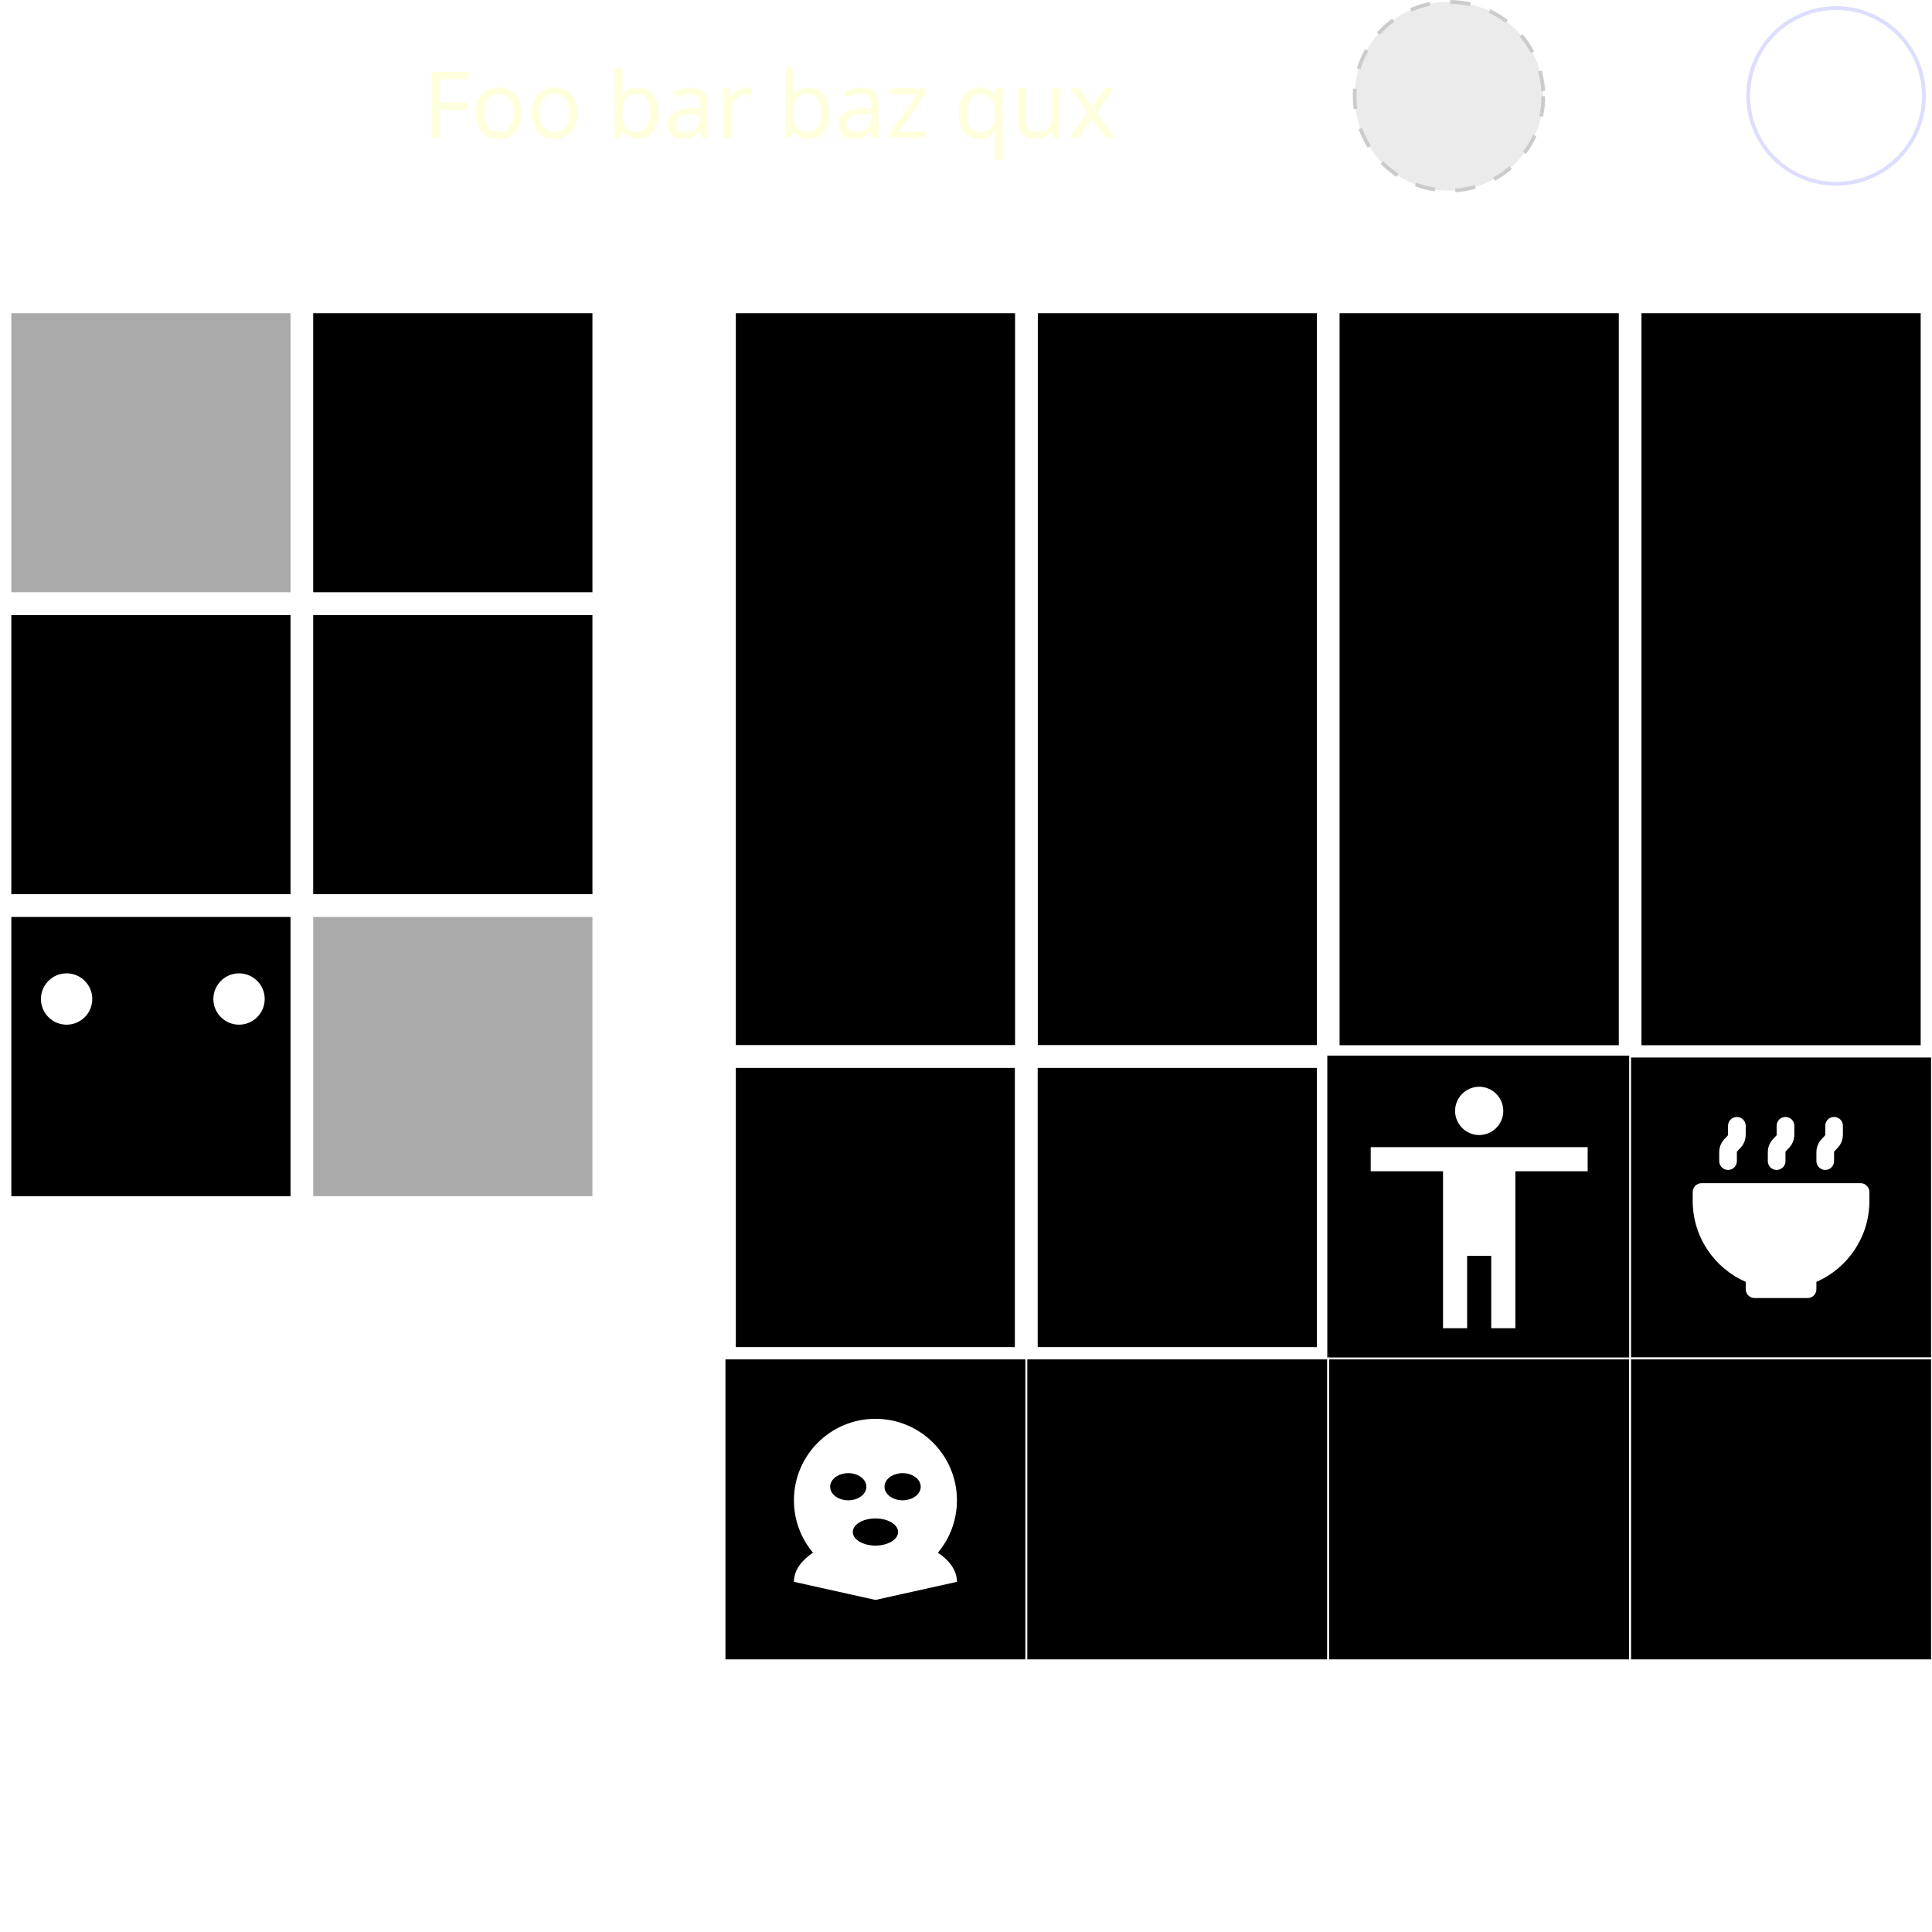
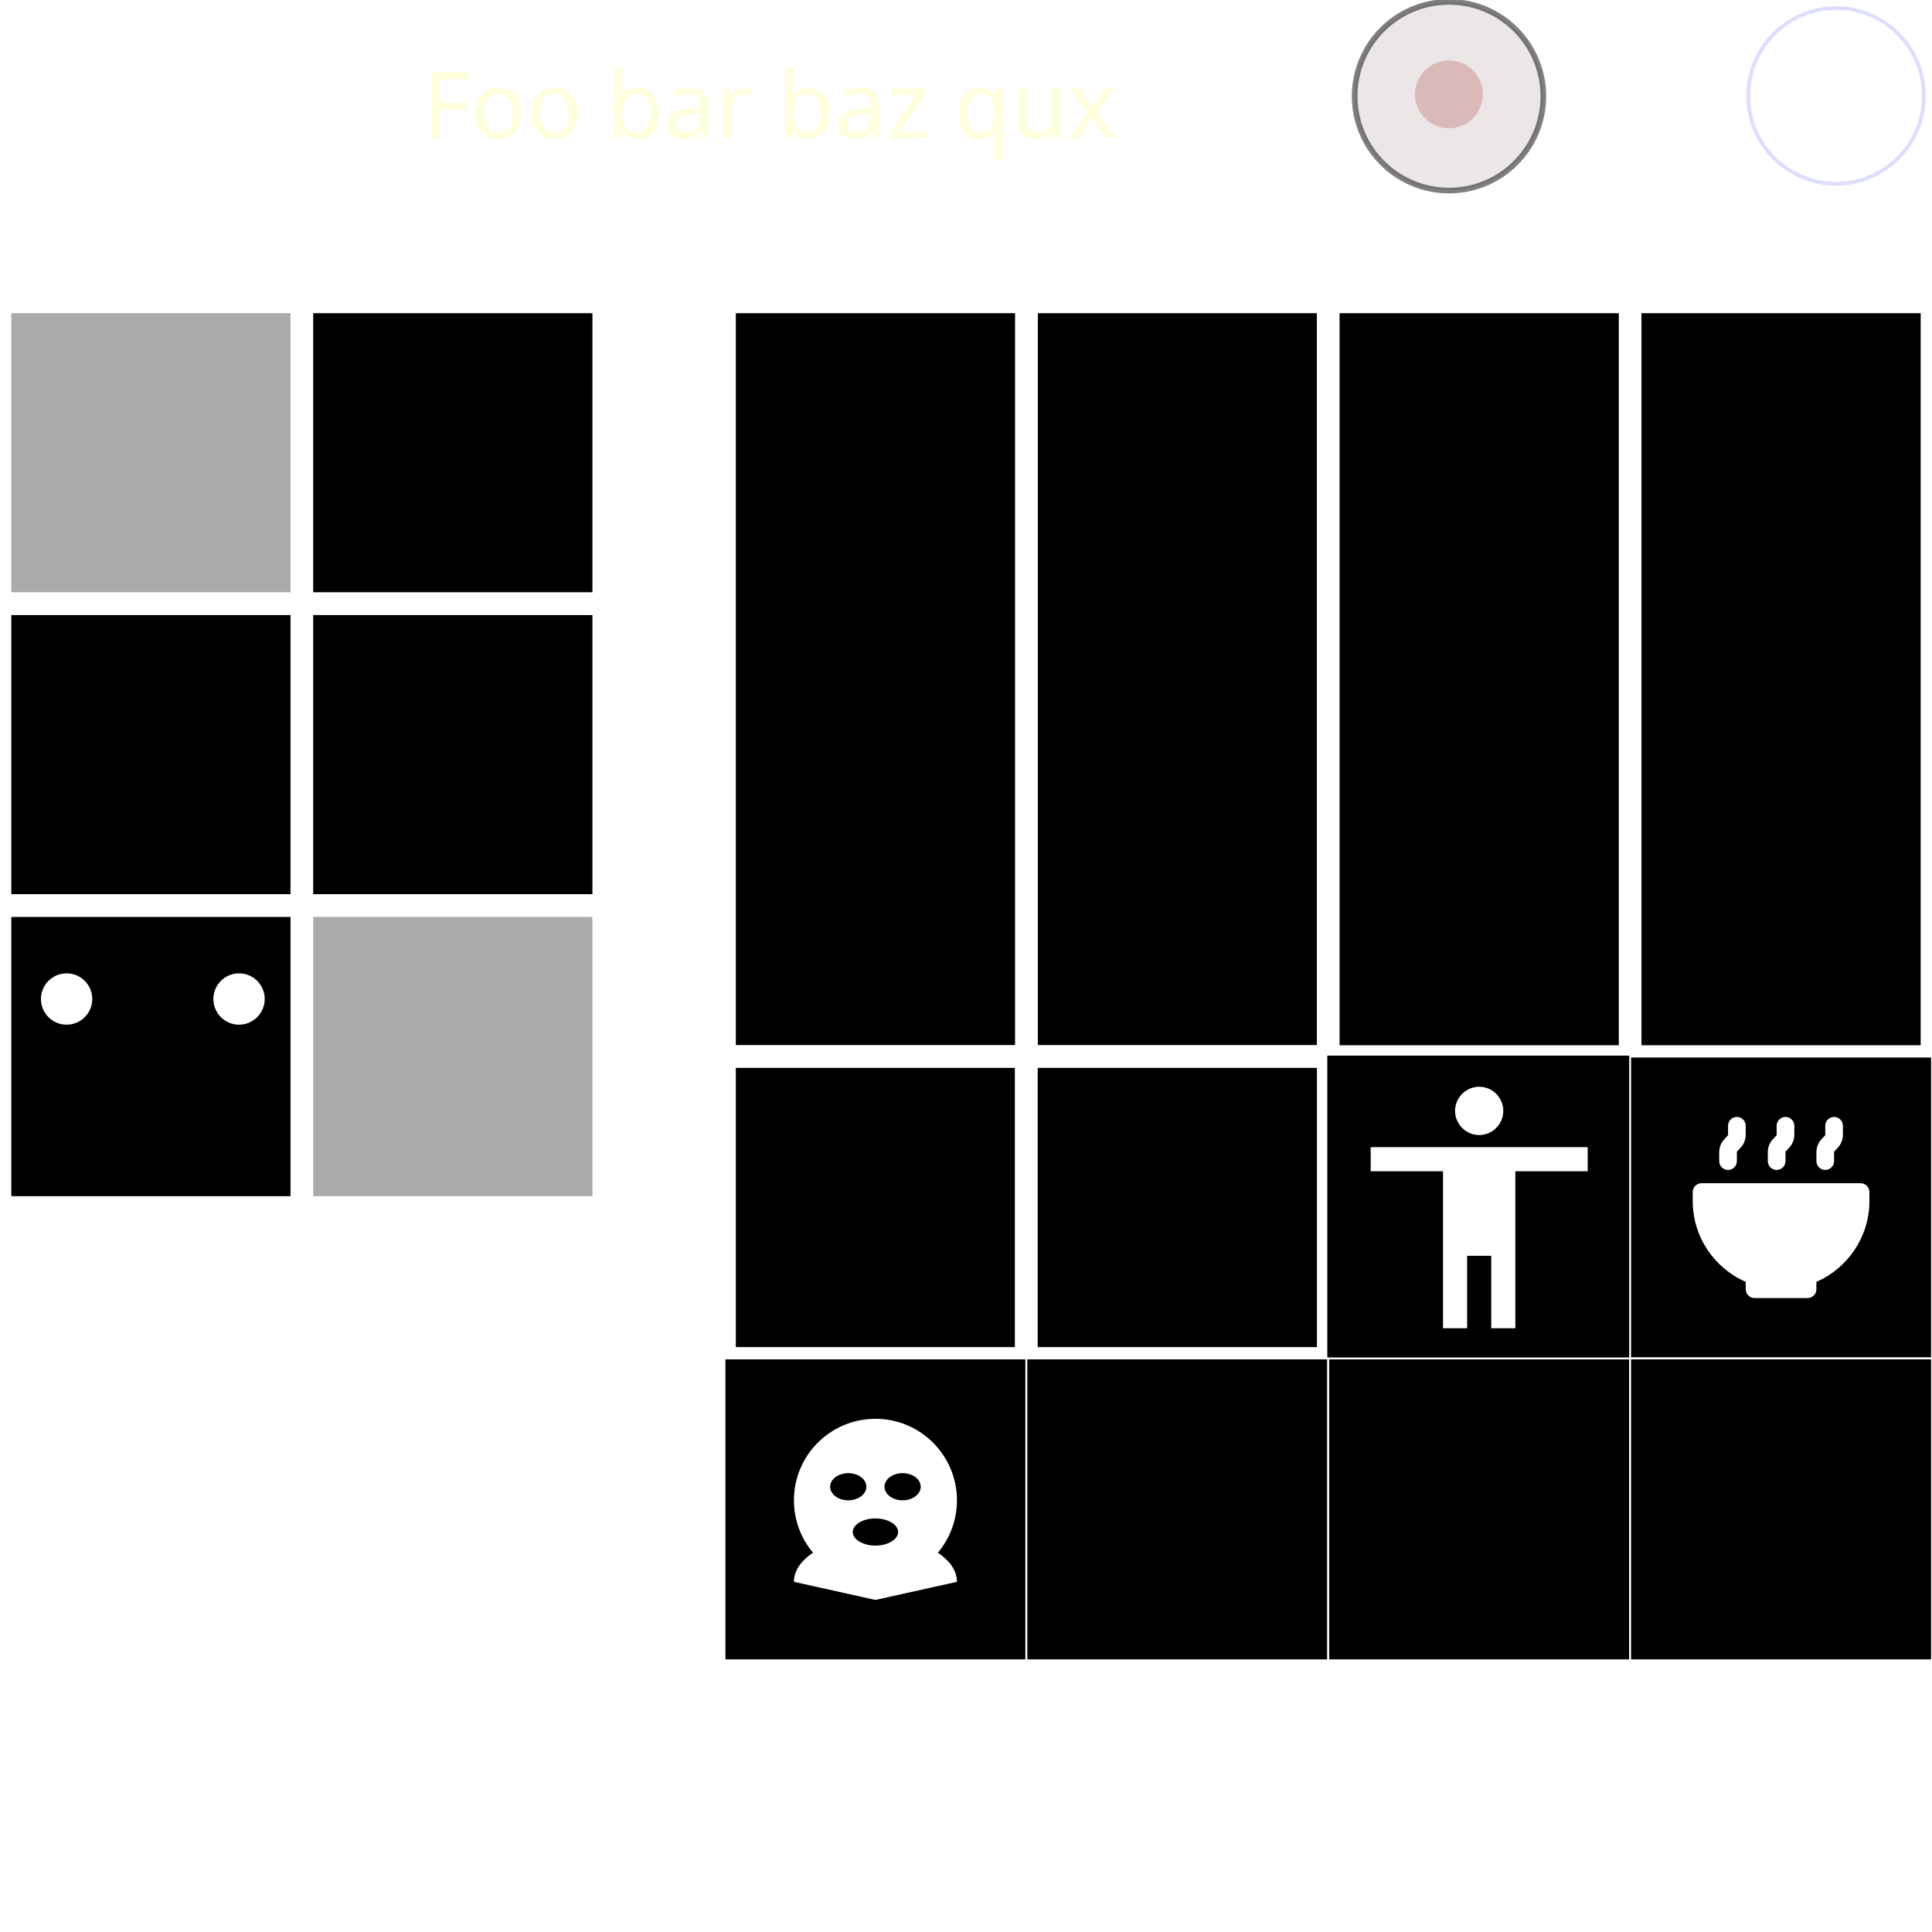
<svg xmlns="http://www.w3.org/2000/svg" xmlns:ns1="https://boxy-svg.com" width="1024" height="1024" viewBox="0 0 1024 1024" version="1.1">
  <defs>
    <ns1:grid x="0" y="0" width="16" height="16" />
  </defs>
  <g style="filter: none;">
    <polygon points="1024.000,0.000 921.600,0.000 921.600,102.400 1024.000,102.400 " style="fill-opacity: 0; stroke-width: 8px;">
      </polygon>
    <polygon points="819.200,0.000 716.800,0.000 716.800,102.400 819.200,102.400 " style="fill-opacity: 0.25; fill: none;">
      </polygon>
    <polygon points="160 320 0 320 0 160 160 160" style="stroke: rgb(255, 255, 255); fill: rgb(170, 170, 170); stroke-width: 12px;">
      </polygon>
    <polygon points="320 320 160 320 160 160 320 160" style="stroke: rgb(255, 255, 255); stroke-width: 12px;">
      </polygon>
    <polygon points="0 480 0 320 160 320 160 480" style="stroke: rgb(255, 255, 255); stroke-width: 12px;">
      </polygon>
    <polygon points="320 320 320 480 160 480 160 320" style="stroke: rgb(255, 255, 255); stroke-width: 12px;">
      </polygon>
    <polygon points="160 640 0 640 0 480 160 480" style="stroke: rgb(255, 255, 255); stroke-width: 12px;">
      </polygon>
    <polygon points="320 640 160 640 160 480 320 480" style="stroke: rgb(255, 255, 255); fill: rgb(170, 170, 170); stroke-width: 12px;">
      </polygon>
    <polygon points="704 560 544 560 544 160 704 160" style="stroke: rgb(255, 255, 255); stroke-width: 12px;">
      </polygon>
    <polygon points="1024 560 864 560 864 160 1024 160" style="stroke: rgb(255, 255, 255); stroke-width: 12px;">
      </polygon>
    <polygon points="864 160 864 560 704 560 704 160" style="stroke: rgb(255, 255, 255); stroke-width: 12px;">
      </polygon>
    <polygon points="384 560 384 160 544 160 544 560" style="stroke: rgb(255, 255, 255); stroke-width: 12px;">
      </polygon>
    <polygon points="544 720 384 720 384 560 544 560" style="stroke: rgb(255, 255, 255); stroke-width: 12px;">
      </polygon>
    <polygon points="704 720 544 720 544 560 704 560" style="stroke: rgb(255, 255, 255); stroke-width: 12px;">
      </polygon>
    <polygon points="665.600,0.000 153.600,0.000 153.600,128.000 665.600,128.000 " style="fill-opacity: 0.2; fill: none; stroke-width: 4px; stroke-opacity: 0.25;">
      </polygon>
    <polygon points="864 720 704 720 704 560 864 560" style="stroke: rgb(0, 0, 0);">
      </polygon>
    <polygon points="1024 720 864 720 864 560 1024 560" style="stroke: rgb(255, 255, 255);">
      </polygon>
    <polygon points="544 880 384 880 384 720 544 720" style="stroke: rgb(255, 255, 255);">
      </polygon>
    <polygon points="704 880 544 880 544 720 704 720" style="stroke: rgb(255, 255, 255);">
      </polygon>
    <polygon points="864 880 704 880 704 720 864 720" style="stroke: rgb(255, 255, 255);">
      </polygon>
    <polygon points="1024 880 864 880 864 720 1024 720" style="stroke: rgb(255, 255, 255);">
      </polygon>
  </g>
  <g transform="matrix(1, 0, 0, 1, -160, -90)">
    <circle style="stroke: rgb(0, 0, 0); fill: rgb(255, 255, 255);" cx="195.304" cy="619.496" r="14.104">
      </circle>
    <circle style="stroke: rgb(0, 0, 0); fill: rgb(255, 255, 255);" cx="286.696" cy="619.496" r="14.104">
      </circle>
  </g>
  <g>
    <circle style="fill: none; stroke-width: 2px; stroke: rgb(221, 221, 255);" cx="973.159" cy="50.842" r="46.558" />
  </g>
  <g style="" transform="matrix(1.073919, 0, 0, 1.073919, -56.94018, -3.599732)">
-     <circle style="fill-opacity: 0.25; fill: rgb(177, 177, 177); stroke-width: 1.844px; stroke: rgb(203, 203, 203); stroke-dasharray: 10;" cx="768.159" cy="50.842" r="46.558" />
+     <circle style="fill-opacity: 0.2; stroke-width: 2.794px; fill: rgb(163, 135, 135); stroke: rgb(0, 0, 0); stroke-opacity: 0.5;" cx="768.159" cy="50.842" r="46.558" />
+     <circle style="fill: rgb(181, 79, 79); stroke-width: 1.862px; stroke-opacity: 0.2; fill-opacity: 0.3;" cx="768.159" cy="49.91" r="16.761" />
  </g>
  <g>
    <text style="fill: rgb(255, 255, 221); font-family: 'American Typewriter'; font-size: 49px; white-space: pre;" x="224" y="73.095">Foo bar baz qux</text>
  </g>
  <g transform="matrix(10.30466, 0, 0, 10.32257, 1094.995, 372.3014)" style="">
    <defs />
    <path d="M -30.18 19.733 C -29.498 19.733 -28.94 20.291 -28.94 20.973 C -28.94 21.655 -29.498 22.213 -30.18 22.213 C -30.862 22.213 -31.42 21.655 -31.42 20.973 C -31.42 20.291 -30.862 19.733 -30.18 19.733 Z M -24.6 24.073 L -28.32 24.073 L -28.32 32.133 L -29.56 32.133 L -29.56 28.413 L -30.8 28.413 L -30.8 32.133 L -32.04 32.133 L -32.04 24.073 L -35.76 24.073 L -35.76 22.833 L -24.6 22.833 L -24.6 24.073 Z" style="fill: rgb(255, 255, 255); transform-origin: -30.18px 22.371px; stroke-width: 0.388px;" />
  </g>
  <g transform="matrix(4.934044, 0, 0, 4.934044, 884.7916, 586.9591)" style="">
    <defs />
    <path d="M 8.204 1.971 C 8.204 1.447 7.779 1.022 7.254 1.022 C 6.73 1.022 6.305 1.447 6.305 1.971 L 6.305 2.92 C 6.305 2.926 6.306 2.932 6.306 2.937 C 6.309 2.979 6.31 2.996 6.109 3.198 L 6.09 3.217 C 5.836 3.47 5.356 3.949 5.356 4.818 L 5.356 5.767 C 5.356 6.291 5.781 6.716 6.305 6.716 C 6.83 6.716 7.254 6.291 7.254 5.767 L 7.254 4.818 C 7.254 4.812 7.254 4.806 7.254 4.801 C 7.251 4.759 7.25 4.742 7.451 4.54 L 7.47 4.521 C 7.723 4.268 8.204 3.789 8.204 2.92 L 8.204 1.971 Z M 2.509 9.089 C 2.509 8.565 2.934 8.14 3.458 8.14 L 20.542 8.14 C 21.066 8.14 21.491 8.565 21.491 9.089 L 21.491 10.038 C 21.491 13.93 19.148 17.275 15.796 18.739 L 15.796 19.529 C 15.796 20.053 15.372 20.478 14.847 20.478 L 9.153 20.478 C 8.629 20.478 8.204 20.053 8.204 19.529 L 8.204 18.739 C 4.852 17.275 2.509 13.93 2.509 10.038 L 2.509 9.089 Z M 17.695 1.022 C 18.219 1.022 18.644 1.447 18.644 1.971 L 18.644 2.92 C 18.644 3.789 18.163 4.268 17.91 4.521 L 17.891 4.54 C 17.69 4.742 17.691 4.759 17.694 4.801 C 17.694 4.806 17.695 4.812 17.695 4.818 L 17.695 5.767 C 17.695 6.291 17.27 6.716 16.746 6.716 C 16.221 6.716 15.796 6.291 15.796 5.767 L 15.796 4.818 C 15.796 3.949 16.277 3.47 16.53 3.217 L 16.549 3.198 C 16.75 2.996 16.749 2.979 16.746 2.937 C 16.746 2.932 16.746 2.926 16.746 2.92 L 16.746 1.971 C 16.746 1.447 17.17 1.022 17.695 1.022 Z M 13.424 1.971 C 13.424 1.447 12.999 1.022 12.475 1.022 C 11.95 1.022 11.525 1.447 11.525 1.971 L 11.525 2.92 C 11.525 2.926 11.526 2.932 11.526 2.937 C 11.529 2.979 11.53 2.996 11.329 3.198 L 11.31 3.217 C 11.057 3.47 10.576 3.949 10.576 4.818 L 10.576 5.767 C 10.576 6.291 11.001 6.716 11.525 6.716 C 12.05 6.716 12.475 6.291 12.475 5.767 L 12.475 4.818 C 12.475 4.812 12.474 4.806 12.474 4.801 C 12.471 4.759 12.47 4.742 12.671 4.54 L 12.69 4.521 C 12.943 4.268 13.424 3.789 13.424 2.92 L 13.424 1.971 Z" style="fill: rgb(255, 255, 255);" />
  </g>
  <g transform="matrix(6.9503, 0, 0, 6.9503, 380.5964, 716.5966)" style="">
    <defs />
    <path d="M 12 5.094 C 15.433 5.094 18.216 7.877 18.216 11.309 C 18.216 12.831 17.669 14.225 16.761 15.305 C 17.628 15.878 18.166 16.61 18.212 17.411 L 18.216 17.525 L 12 18.906 L 5.784 17.525 L 5.788 17.411 C 5.834 16.61 6.372 15.878 7.239 15.305 C 6.331 14.225 5.784 12.831 5.784 11.309 C 5.784 7.877 8.567 5.094 12 5.094 Z M 12 12.691 C 11.046 12.691 10.273 13.154 10.273 13.727 C 10.273 14.299 11.046 14.762 12 14.762 C 12.954 14.762 13.727 14.299 13.727 13.727 C 13.727 13.154 12.954 12.691 12 12.691 Z M 9.928 9.238 C 9.165 9.238 8.547 9.701 8.547 10.273 C 8.547 10.846 9.165 11.309 9.928 11.309 C 10.691 11.309 11.309 10.846 11.309 10.273 C 11.309 9.701 10.691 9.238 9.928 9.238 Z M 14.072 9.238 C 13.309 9.238 12.691 9.701 12.691 10.273 C 12.691 10.846 13.309 11.309 14.072 11.309 C 14.835 11.309 15.453 10.846 15.453 10.273 C 15.453 9.701 14.835 9.238 14.072 9.238 Z" style="fill: rgb(255, 255, 255);" />
  </g>
</svg>
